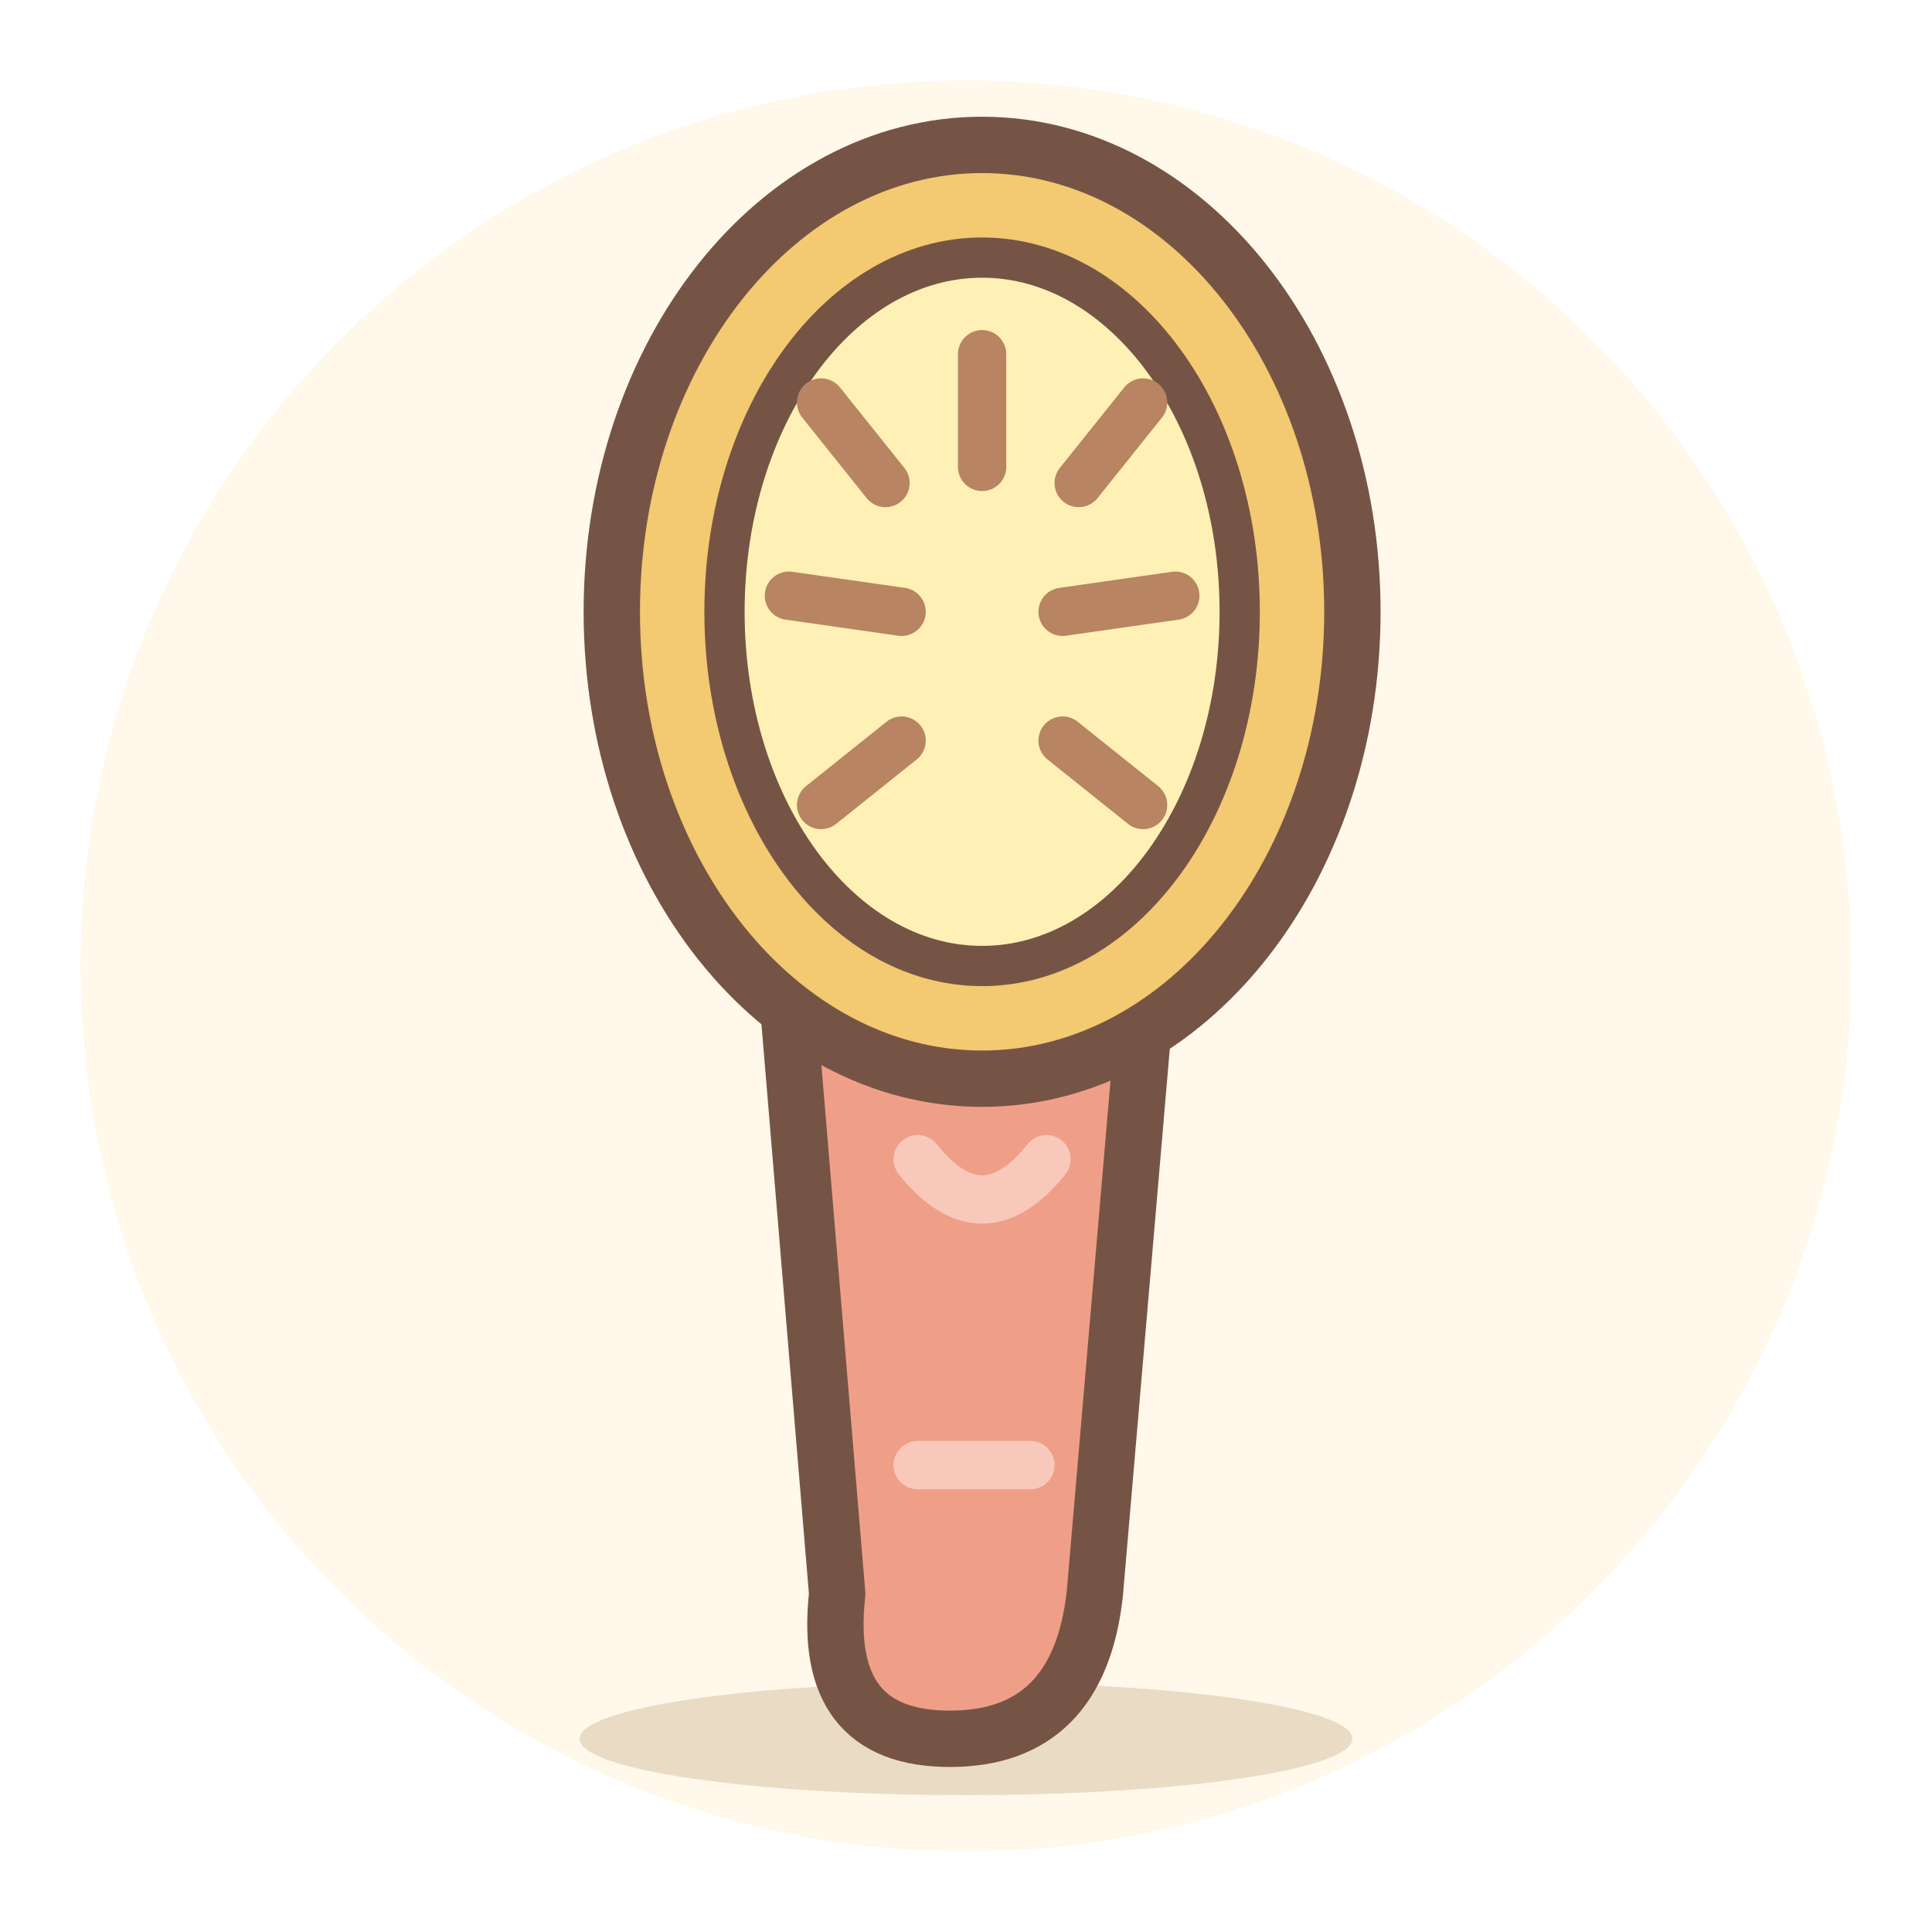
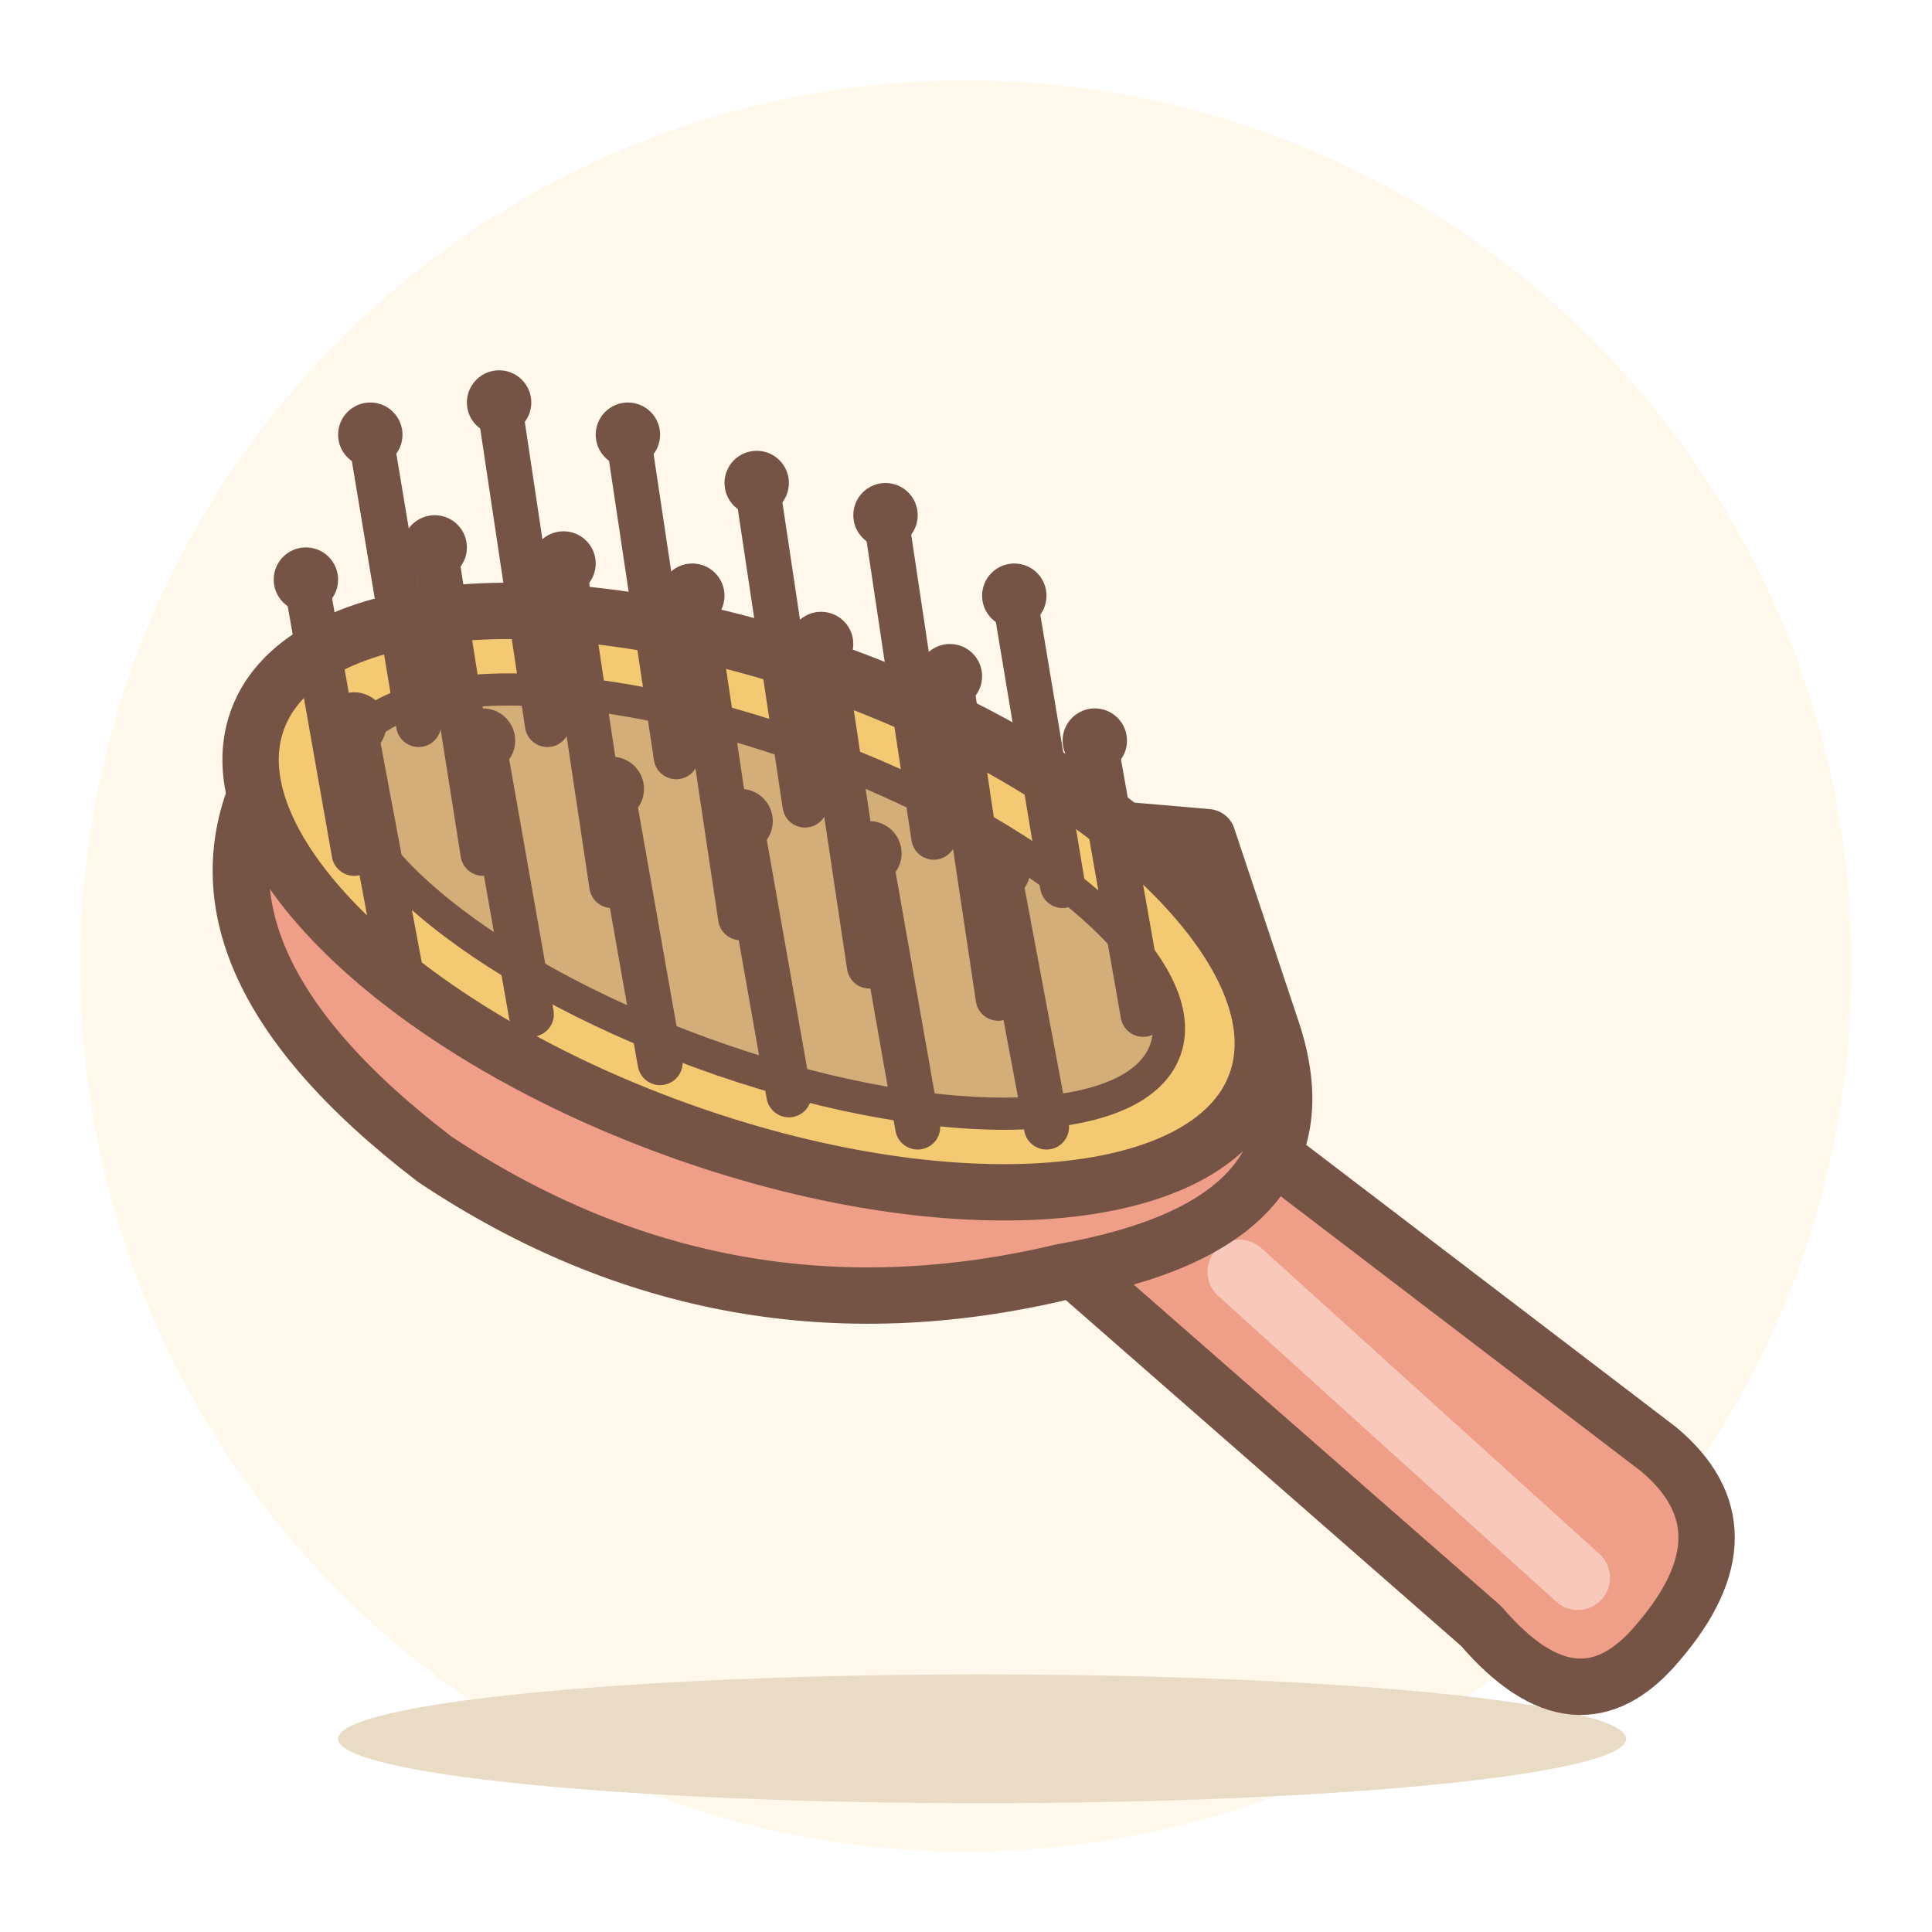
<svg xmlns="http://www.w3.org/2000/svg" viewBox="0 0 120 120" role="img" aria-labelledby="title">
  <circle cx="60" cy="60" r="55" fill="#fff8eb" />
  <g fill="none" stroke="#765445" stroke-width="3.5" stroke-linecap="round" stroke-linejoin="round">
-     <ellipse cx="60" cy="108" rx="24" ry="3.5" fill="#eadbc5" stroke="none" />
-     <path d="M49 63 Q44 54 46 36 Q48 14 61 12 Q75 14 76 36 Q78 54 71 64 L68 99 Q67 108 59 108 Q51 108 52 99Z" fill="#ef9f88" />
-     <ellipse cx="61" cy="38" rx="23" ry="29" fill="#f3c971" />
-     <ellipse cx="61" cy="38" rx="16" ry="22" fill="#fff0b5" stroke-width="2.5" />
-     <g stroke="#b88461" stroke-width="3">
-       <line x1="51" y1="25" x2="55" y2="30" />
-       <line x1="61" y1="22" x2="61" y2="29" />
-       <line x1="71" y1="25" x2="67" y2="30" />
-       <line x1="49" y1="37" x2="56" y2="38" />
-       <line x1="73" y1="37" x2="66" y2="38" />
-       <line x1="51" y1="50" x2="56" y2="46" />
-       <line x1="71" y1="50" x2="66" y2="46" />
+     <ellipse cx="61" cy="108" rx="40" ry="4" fill="#eadbc5" stroke="none" />
+     <path d="M65 61 103 90 Q109 95 103 102 Q98 108 92 101 L60 73Z" fill="#ef9f88" />
+     <path d="M77 79 98 98" stroke="#f8c9bb" stroke-width="4" />
+     <path d="M17 47 Q10 59 27 72 Q45 84 66 79 Q83 76 79 64 L75 52Z" fill="#ef9f88" />
+     <ellipse cx="47" cy="56" rx="33" ry="15" transform="rotate(20 47 56)" fill="#f3c971" />
+     <ellipse cx="47" cy="56" rx="27" ry="10" transform="rotate(20 47 56)" fill="#d4ae79" stroke-width="2" />
+     <g stroke="#765445" stroke-width="2.8">
+       <path d="M26 45 23 27 M34 45 31 25 M42 47 39 27 M50 50 47 30 M58 52 55 32 M66 55 63 37" />
+       <path d="M22 53 19 36 M30 53 27 34 M38 55 35 35 M46 57 43 37 M54 60 51 40 M62 62 59 42 M71 63 68 46" />
+       <path d="M25 61 22 45 M33 63 30 46 M41 66 38 49 M49 68 46 51 M57 70 54 53 M65 70 62 54" />
    </g>
-     <path d="M57 72Q61 77 65 72 M57 91H64" stroke="#f8c9bb" stroke-width="3" />
+     <g fill="#765445" stroke="none">
+       <circle cx="23" cy="27" r="2" />
+       <circle cx="31" cy="25" r="2" />
+       <circle cx="39" cy="27" r="2" />
+       <circle cx="47" cy="30" r="2" />
+       <circle cx="55" cy="32" r="2" />
+       <circle cx="63" cy="37" r="2" />
+       <circle cx="19" cy="36" r="2" />
+       <circle cx="27" cy="34" r="2" />
+       <circle cx="35" cy="35" r="2" />
+       <circle cx="43" cy="37" r="2" />
+       <circle cx="51" cy="40" r="2" />
+       <circle cx="59" cy="42" r="2" />
+       <circle cx="68" cy="46" r="2" />
+       <circle cx="22" cy="45" r="2" />
+       <circle cx="30" cy="46" r="2" />
+       <circle cx="38" cy="49" r="2" />
+       <circle cx="46" cy="51" r="2" />
+       <circle cx="54" cy="53" r="2" />
+       <circle cx="62" cy="54" r="2" />
+     </g>
  </g>
</svg>
